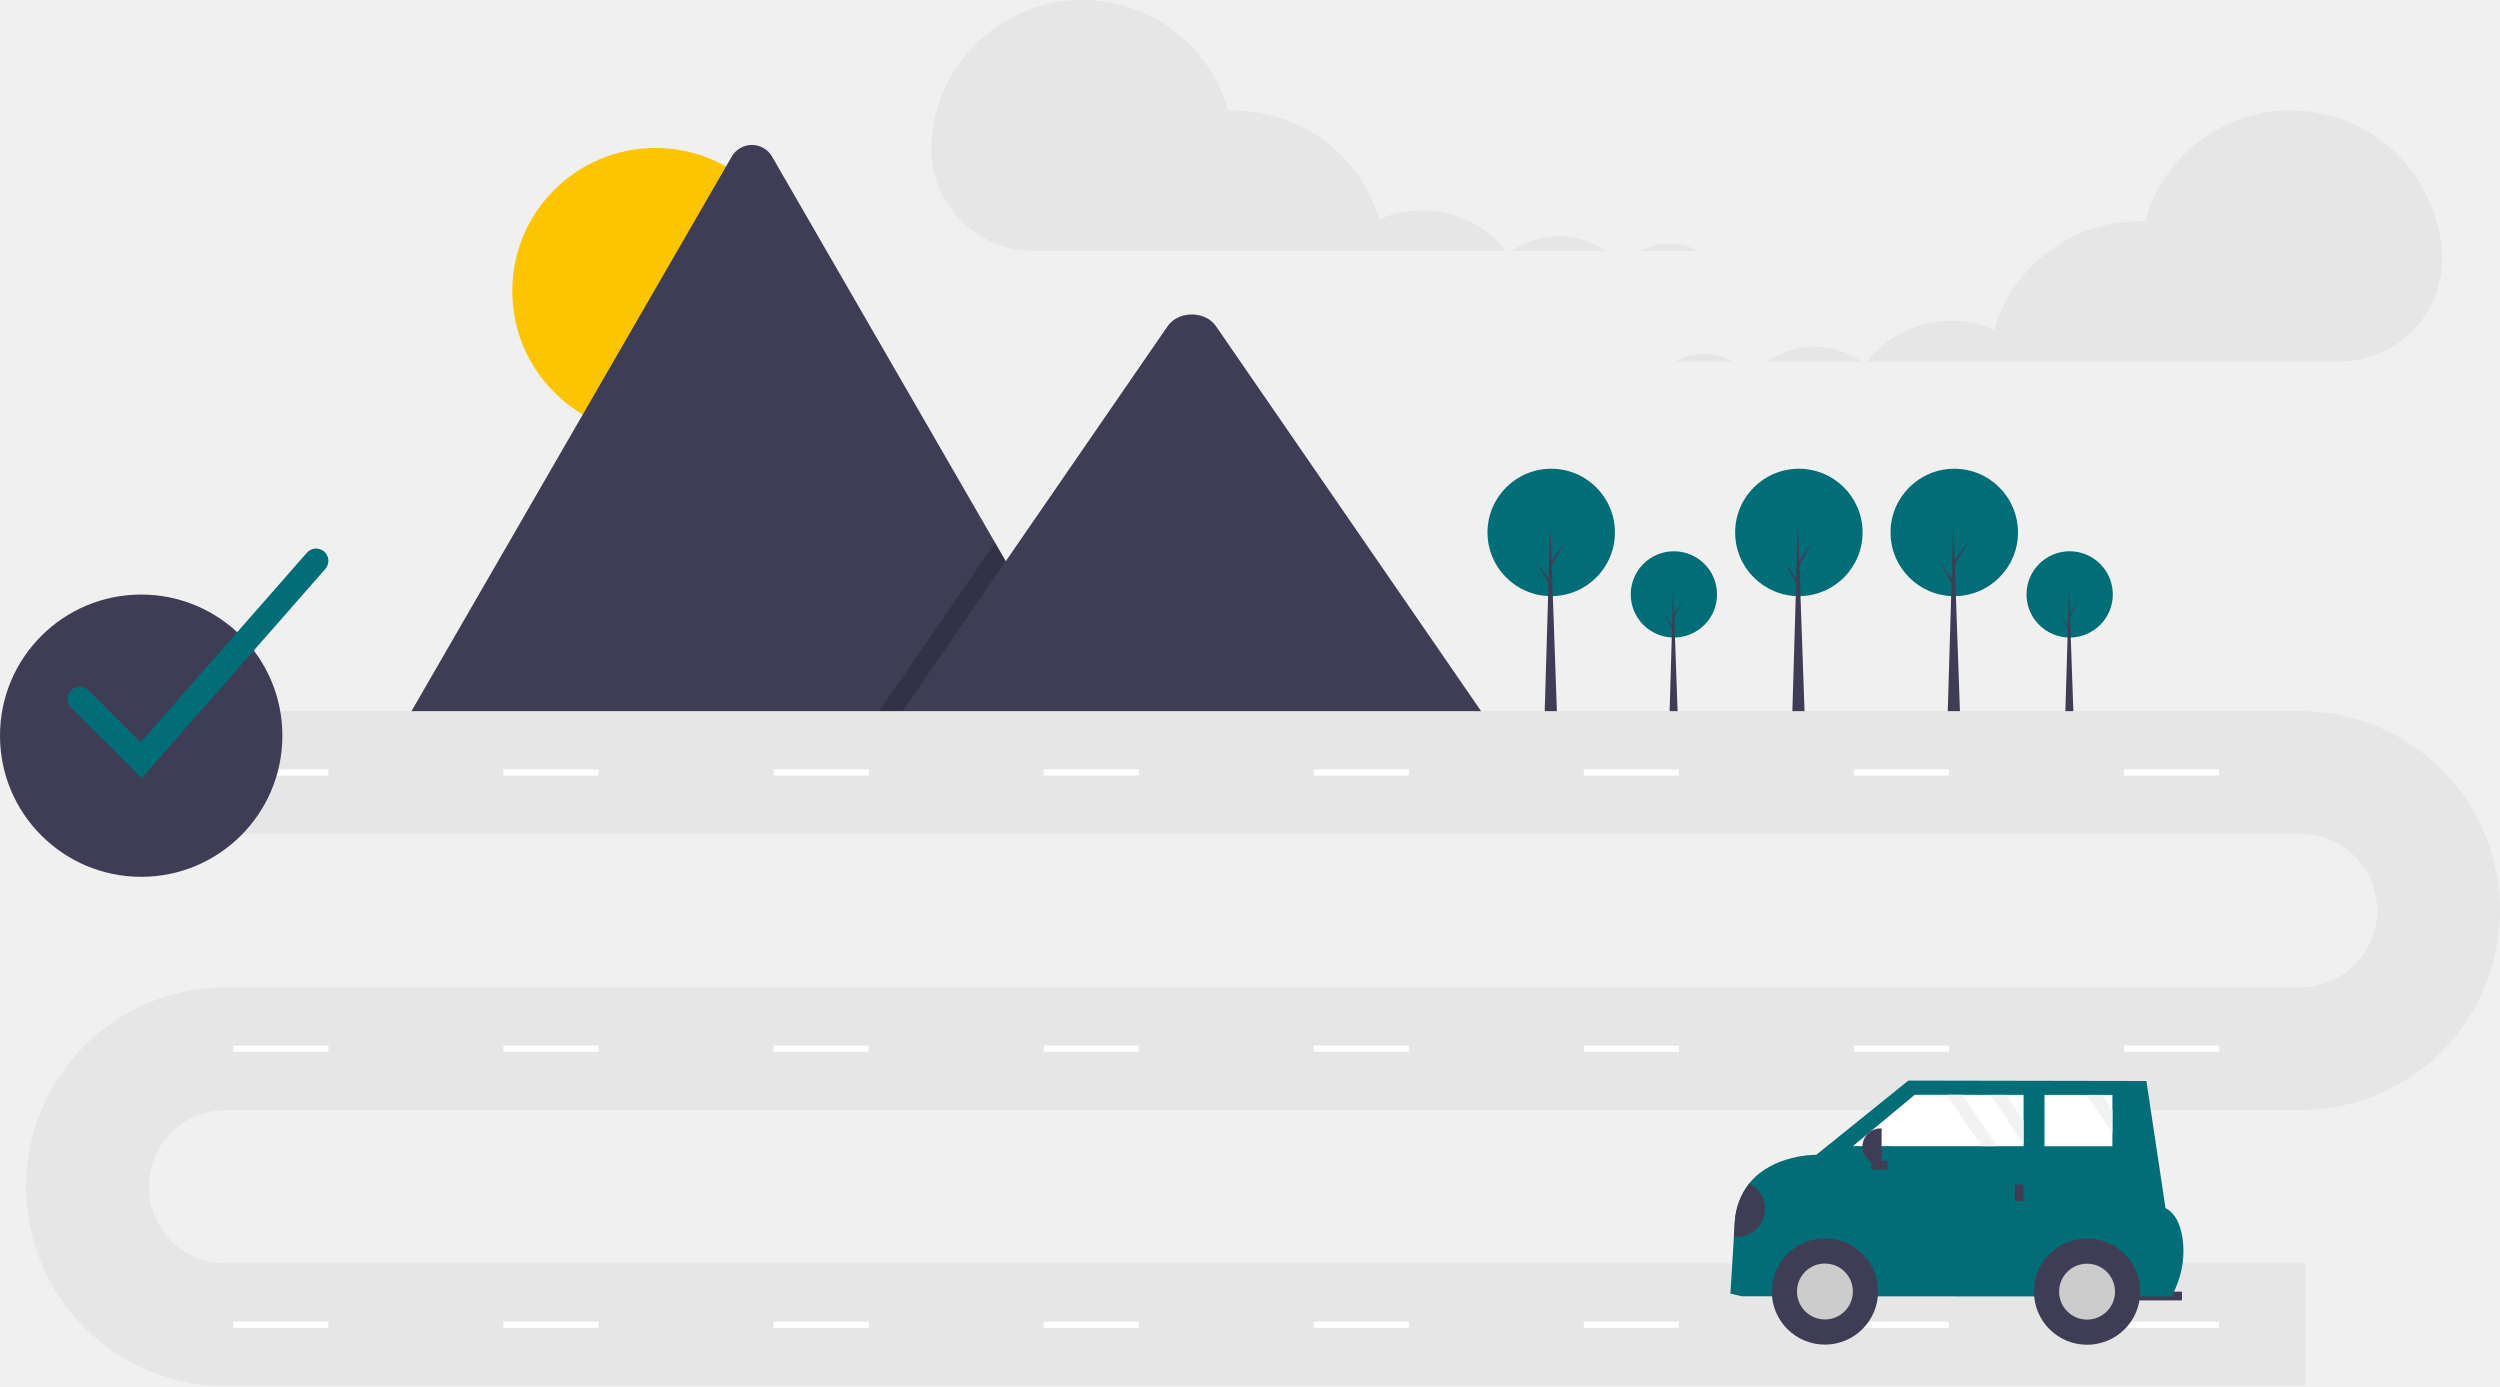
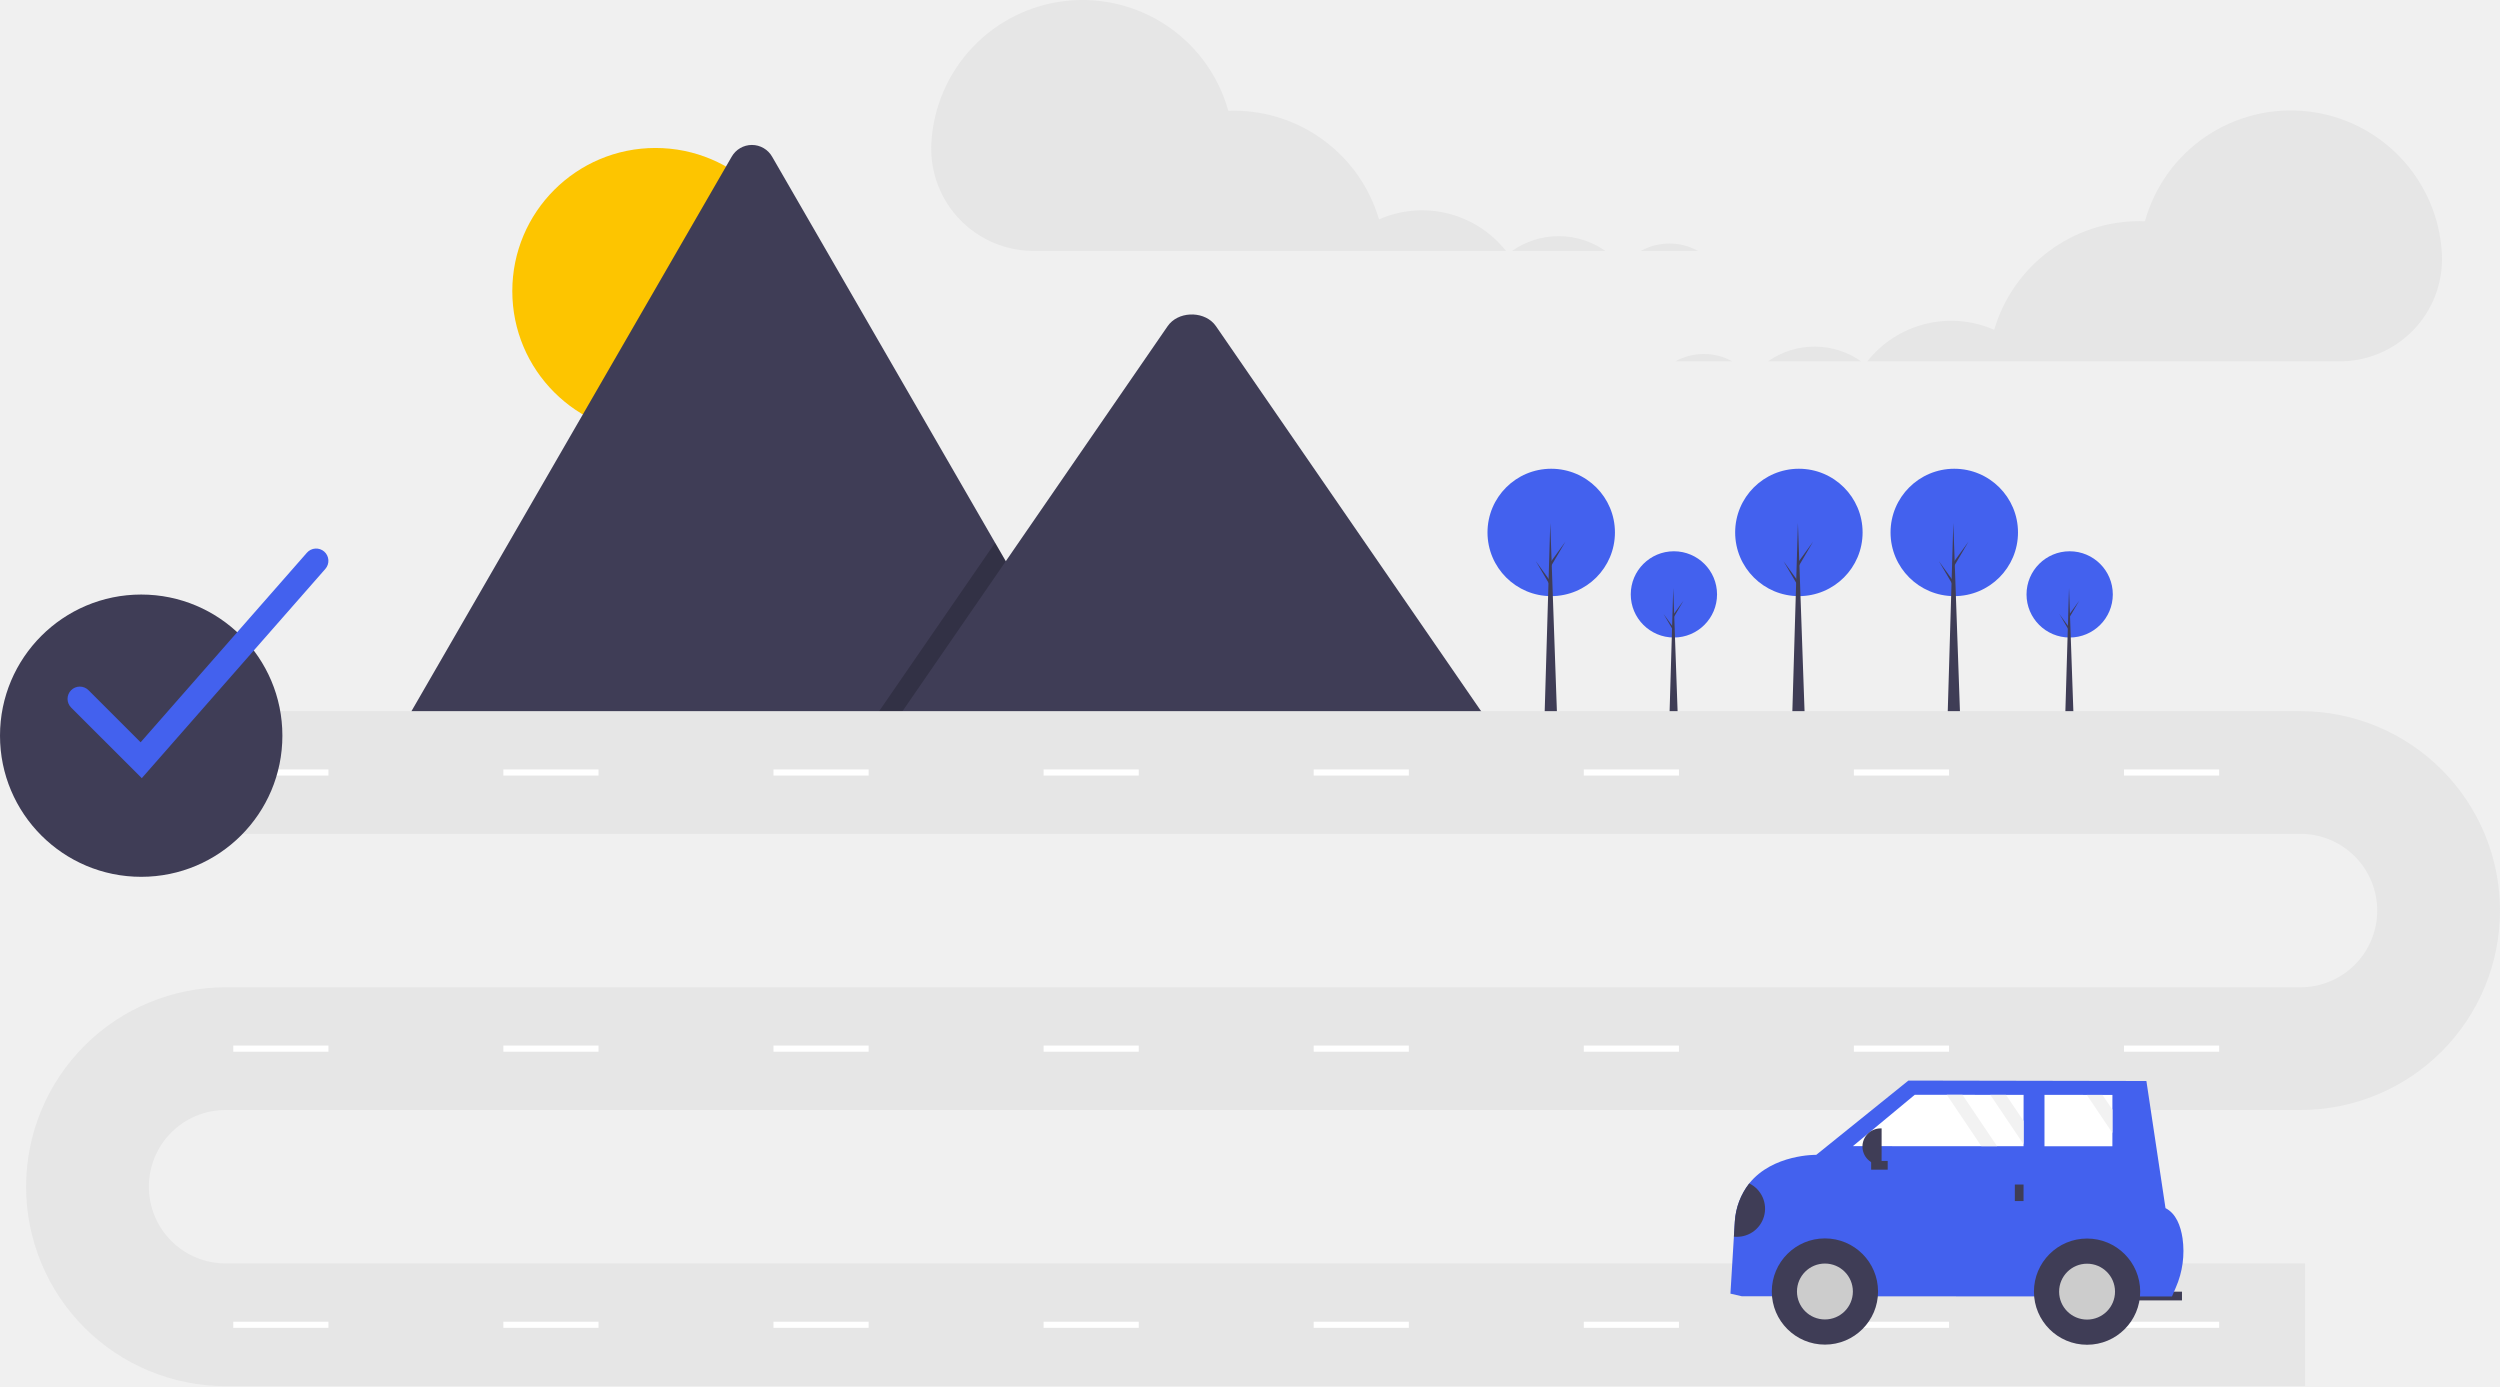
<svg xmlns="http://www.w3.org/2000/svg" width="202" height="112" viewBox="0 0 202 112" fill="none">
  <g clip-path="url(#clip0_345_1138)">
    <path d="M52.963 35.085C59.352 35.085 64.532 29.908 64.532 23.521C64.532 17.134 59.352 11.956 52.963 11.956C46.574 11.956 41.394 17.134 41.394 23.521C41.394 29.908 46.574 35.085 52.963 35.085Z" fill="#FDC500" />
    <path d="M89.242 59.158H32.489C32.417 59.159 32.346 59.153 32.276 59.141L59.118 12.665C59.282 12.376 59.52 12.135 59.807 11.968C60.094 11.8 60.421 11.712 60.754 11.712C61.087 11.712 61.413 11.8 61.701 11.968C61.988 12.135 62.226 12.376 62.39 12.665L80.404 43.854L81.267 45.347L89.242 59.158Z" fill="#3F3D56" />
    <path opacity="0.2" d="M89.242 59.158H69.865L79.377 45.347L80.061 44.352L80.404 43.855L81.267 45.347L89.242 59.158Z" fill="black" />
    <path d="M120.842 59.158H71.755L81.267 45.347L81.951 44.352L94.346 26.353C95.159 25.173 97.114 25.1 98.069 26.131C98.133 26.201 98.193 26.275 98.248 26.353L120.842 59.158Z" fill="#3F3D56" />
-     <path d="M135.251 51.512C137.176 51.512 138.737 49.952 138.737 48.028C138.737 46.103 137.176 44.543 135.251 44.543C133.325 44.543 131.765 46.103 131.765 48.028C131.765 49.952 133.325 51.512 135.251 51.512Z" fill="#006D77" />
+     <path d="M135.251 51.512C137.176 51.512 138.737 49.952 138.737 48.028C138.737 46.103 137.176 44.543 135.251 44.543C133.325 44.543 131.765 46.103 131.765 48.028C131.765 49.952 133.325 51.512 135.251 51.512Z" fill="#4361EE" />
    <path d="M135.587 58.524H134.873L135.198 47.503L135.587 58.524Z" fill="#3F3D56" />
    <path d="M135.261 49.592L136.028 48.531L135.251 49.854L135.167 49.707L135.261 49.592Z" fill="#3F3D56" />
    <path d="M135.177 50.662L134.411 49.602L135.188 50.924L135.272 50.777L135.177 50.662Z" fill="#3F3D56" />
-     <path d="M167.229 51.512C169.154 51.512 170.715 49.952 170.715 48.028C170.715 46.103 169.154 44.543 167.229 44.543C165.304 44.543 163.743 46.103 163.743 48.028C163.743 49.952 165.304 51.512 167.229 51.512Z" fill="#006D77" />
+     <path d="M167.229 51.512C169.154 51.512 170.715 49.952 170.715 48.028C170.715 46.103 169.154 44.543 167.229 44.543C165.304 44.543 163.743 46.103 163.743 48.028C163.743 49.952 165.304 51.512 167.229 51.512Z" fill="#4361EE" />
    <path d="M167.565 58.524H166.851L167.177 47.503L167.565 58.524Z" fill="#3F3D56" />
    <path d="M167.239 49.592L168.006 48.531L167.229 49.854L167.145 49.707L167.239 49.592Z" fill="#3F3D56" />
    <path d="M167.156 50.662L166.389 49.602L167.166 50.924L167.25 50.777L167.156 50.662Z" fill="#3F3D56" />
-     <path d="M145.349 48.168C148.193 48.168 150.498 45.864 150.498 43.022C150.498 40.179 148.193 37.875 145.349 37.875C142.506 37.875 140.201 40.179 140.201 43.022C140.201 45.864 142.506 48.168 145.349 48.168Z" fill="#006D77" />
+     <path d="M145.349 48.168C148.193 48.168 150.498 45.864 150.498 43.022C150.498 40.179 148.193 37.875 145.349 37.875C142.506 37.875 140.201 40.179 140.201 43.022C140.201 45.864 142.506 48.168 145.349 48.168Z" fill="#4361EE" />
    <path d="M145.845 58.524H144.791L145.272 42.247L145.845 58.524Z" fill="#3F3D56" />
    <path d="M145.365 45.331L146.497 43.766L145.349 45.719L145.225 45.502L145.365 45.331Z" fill="#3F3D56" />
    <path d="M145.241 46.913L144.109 45.347L145.256 47.3L145.38 47.083L145.241 46.913Z" fill="#3F3D56" />
-     <path d="M157.905 48.168C160.749 48.168 163.054 45.864 163.054 43.022C163.054 40.179 160.749 37.875 157.905 37.875C155.062 37.875 152.756 40.179 152.756 43.022C152.756 45.864 155.062 48.168 157.905 48.168Z" fill="#006D77" />
+     <path d="M157.905 48.168C160.749 48.168 163.054 45.864 163.054 43.022C163.054 40.179 160.749 37.875 157.905 37.875C155.062 37.875 152.756 40.179 152.756 43.022C152.756 45.864 155.062 48.168 157.905 48.168Z" fill="#4361EE" />
    <path d="M158.401 58.524H157.347L157.828 42.247L158.401 58.524Z" fill="#3F3D56" />
    <path d="M157.921 45.331L159.053 43.766L157.905 45.719L157.781 45.502L157.921 45.331Z" fill="#3F3D56" />
    <path d="M157.797 46.913L156.664 45.347L157.812 47.3L157.936 47.083L157.797 46.913Z" fill="#3F3D56" />
-     <path d="M125.338 48.168C128.182 48.168 130.487 45.864 130.487 43.022C130.487 40.179 128.182 37.875 125.338 37.875C122.495 37.875 120.19 40.179 120.19 43.022C120.19 45.864 122.495 48.168 125.338 48.168Z" fill="#006D77" />
+     <path d="M125.338 48.168C128.182 48.168 130.487 45.864 130.487 43.022C130.487 40.179 128.182 37.875 125.338 37.875C122.495 37.875 120.19 40.179 120.19 43.022C120.19 45.864 122.495 48.168 125.338 48.168Z" fill="#4361EE" />
    <path d="M125.834 58.524H124.78L125.261 42.247L125.834 58.524Z" fill="#3F3D56" />
    <path d="M125.354 45.331L126.486 43.766L125.338 45.719L125.214 45.502L125.354 45.331Z" fill="#3F3D56" />
    <path d="M125.23 46.913L124.098 45.347L125.245 47.3L125.369 47.083L125.23 46.913Z" fill="#3F3D56" />
    <path d="M186.252 112H18.228C16.111 112 14.015 111.583 12.059 110.773C10.104 109.964 8.326 108.777 6.83 107.28C5.333 105.784 4.145 104.008 3.335 102.052C2.525 100.097 2.108 98.002 2.108 95.886C2.108 93.77 2.525 91.674 3.335 89.719C4.145 87.764 5.333 85.988 6.83 84.491C8.326 82.995 10.104 81.808 12.059 80.998C14.015 80.189 16.111 79.772 18.228 79.772H185.88C187.524 79.772 189.101 79.119 190.264 77.956C191.427 76.794 192.08 75.218 192.08 73.574C192.08 71.93 191.427 70.354 190.264 69.192C189.101 68.029 187.524 67.376 185.88 67.376H12.648V57.46H185.88C190.155 57.46 194.255 59.158 197.278 62.18C200.302 65.201 202 69.3 202 73.574C202 77.848 200.302 81.946 197.278 84.968C194.255 87.99 190.155 89.688 185.88 89.688H18.228C16.584 89.688 15.007 90.341 13.844 91.503C12.681 92.666 12.028 94.242 12.028 95.886C12.028 97.53 12.681 99.106 13.844 100.268C15.007 101.431 16.584 102.084 18.228 102.084H186.252V112Z" fill="#E6E6E6" />
    <path d="M26.537 62.17H18.848V62.666H26.537V62.17Z" fill="white" />
    <path d="M48.361 62.17H40.673V62.666H48.361V62.17Z" fill="white" />
    <path d="M70.185 62.17H62.497V62.666H70.185V62.17Z" fill="white" />
    <path d="M92.01 62.17H84.322V62.666H92.01V62.17Z" fill="white" />
    <path d="M113.834 62.17H106.146V62.666H113.834V62.17Z" fill="white" />
    <path d="M135.659 62.17H127.971V62.666H135.659V62.17Z" fill="white" />
    <path d="M157.483 62.17H149.795V62.666H157.483V62.17Z" fill="white" />
    <path d="M179.308 62.17H171.619V62.666H179.308V62.17Z" fill="white" />
    <path d="M26.537 84.482H18.848V84.978H26.537V84.482Z" fill="white" />
    <path d="M48.361 84.482H40.673V84.978H48.361V84.482Z" fill="white" />
    <path d="M70.185 84.482H62.497V84.978H70.185V84.482Z" fill="white" />
    <path d="M92.01 84.482H84.322V84.978H92.01V84.482Z" fill="white" />
    <path d="M113.834 84.482H106.146V84.978H113.834V84.482Z" fill="white" />
    <path d="M135.659 84.482H127.971V84.978H135.659V84.482Z" fill="white" />
    <path d="M157.483 84.482H149.795V84.978H157.483V84.482Z" fill="white" />
    <path d="M179.308 84.482H171.619V84.978H179.308V84.482Z" fill="white" />
    <path d="M26.537 106.794H18.848V107.29H26.537V106.794Z" fill="white" />
    <path d="M48.361 106.794H40.673V107.29H48.361V106.794Z" fill="white" />
    <path d="M70.185 106.794H62.497V107.29H70.185V106.794Z" fill="white" />
    <path d="M92.01 106.794H84.322V107.29H92.01V106.794Z" fill="white" />
    <path d="M113.834 106.794H106.146V107.29H113.834V106.794Z" fill="white" />
    <path d="M135.659 106.794H127.971V107.29H135.659V106.794Z" fill="white" />
    <path d="M157.483 106.794H149.795V107.29H157.483V106.794Z" fill="white" />
    <path d="M179.308 106.794H171.619V107.29H179.308V106.794Z" fill="white" />
-     <path d="M134.887 19.677C135.695 19.676 136.489 19.882 137.195 20.273H132.584C133.289 19.882 134.081 19.677 134.887 19.677V19.677Z" fill="#E6E6E6" />
+     <path d="M134.887 19.677C135.695 19.676 136.489 19.882 137.195 20.273H132.584C133.289 19.882 134.081 19.677 134.887 19.677Z" fill="#E6E6E6" />
    <path d="M125.939 19.081C127.289 19.079 128.605 19.496 129.708 20.273H122.176C123.277 19.497 124.592 19.08 125.939 19.081Z" fill="#E6E6E6" />
    <path d="M75.255 11.533C75.419 8.64 76.605 5.9 78.602 3.801C80.599 1.701 83.276 0.379 86.158 0.069C89.039 -0.24 91.937 0.483 94.334 2.111C96.732 3.738 98.473 6.164 99.248 8.955C99.396 8.95 99.544 8.944 99.693 8.944C102.335 8.945 104.906 9.8 107.021 11.383C109.136 12.965 110.681 15.19 111.426 17.724C113.177 16.955 115.133 16.788 116.988 17.249C118.844 17.711 120.494 18.774 121.68 20.273H83.536C82.424 20.276 81.322 20.055 80.296 19.623C79.271 19.19 78.344 18.555 77.57 17.756C76.796 16.956 76.191 16.009 75.792 14.971C75.393 13.933 75.207 12.825 75.247 11.713C75.249 11.653 75.252 11.593 75.255 11.533Z" fill="#E6E6E6" />
    <path d="M137.67 28.602C136.863 28.601 136.068 28.806 135.362 29.198H139.973C139.269 28.806 138.476 28.601 137.67 28.602Z" fill="#E6E6E6" />
    <path d="M146.618 28.006C145.269 28.004 143.952 28.421 142.85 29.198H150.381C149.28 28.422 147.965 28.005 146.618 28.006Z" fill="#E6E6E6" />
    <path d="M197.302 20.457C197.138 17.565 195.952 14.825 193.956 12.725C191.959 10.626 189.281 9.303 186.4 8.994C183.518 8.684 180.621 9.408 178.223 11.035C175.826 12.663 174.085 15.089 173.31 17.88C173.162 17.875 173.014 17.869 172.864 17.869C170.222 17.869 167.652 18.725 165.537 20.308C163.422 21.89 161.876 24.115 161.131 26.648C159.381 25.88 157.425 25.713 155.569 26.174C153.713 26.636 152.063 27.699 150.877 29.198H189.021C190.134 29.201 191.236 28.98 192.261 28.547C193.286 28.115 194.214 27.48 194.988 26.681C195.762 25.881 196.366 24.934 196.765 23.896C197.165 22.858 197.35 21.749 197.311 20.638C197.308 20.578 197.305 20.517 197.302 20.457Z" fill="#E6E6E6" />
    <path d="M171.872 105.07L176.305 105.073L176.305 104.369L171.872 104.367L171.872 105.07Z" fill="#3F3D56" />
-     <path d="M139.819 104.526L140.733 104.737L175.496 104.756L175.808 104.028C176.354 102.779 176.541 101.403 176.349 100.054C176.199 99.049 175.824 98.05 174.972 97.616L173.429 87.345L154.197 87.31L146.756 93.31C146.756 93.31 143.246 93.247 141.339 95.62C140.651 96.502 140.245 97.571 140.174 98.687L140.098 99.922L139.819 104.526Z" fill="#006D77" />
+     <path d="M139.819 104.526L140.733 104.737L175.496 104.756L175.808 104.028C176.354 102.779 176.541 101.403 176.349 100.054C176.199 99.049 175.824 98.05 174.972 97.616L173.429 87.345L154.197 87.31L146.756 93.31C146.756 93.31 143.246 93.247 141.339 95.62C140.651 96.502 140.245 97.571 140.174 98.687L140.098 99.922L139.819 104.526Z" fill="#4361EE" />
    <path d="M147.454 108.645C149.825 108.645 151.746 106.724 151.746 104.354C151.746 101.984 149.825 100.063 147.454 100.063C145.083 100.063 143.161 101.984 143.161 104.354C143.161 106.724 145.083 108.645 147.454 108.645Z" fill="#3F3D56" />
    <path d="M147.454 106.612C148.702 106.612 149.713 105.601 149.713 104.354C149.713 103.107 148.702 102.095 147.454 102.095C146.206 102.095 145.195 103.107 145.195 104.354C145.195 105.601 146.206 106.612 147.454 106.612Z" fill="#CCCCCC" />
    <path d="M168.635 108.656C171.006 108.656 172.928 106.735 172.928 104.365C172.928 101.995 171.006 100.074 168.635 100.074C166.264 100.074 164.342 101.995 164.342 104.365C164.342 106.735 166.264 108.656 168.635 108.656Z" fill="#3F3D56" />
    <path d="M168.635 106.623C169.883 106.623 170.894 105.612 170.894 104.365C170.894 103.118 169.883 102.107 168.635 102.107C167.387 102.107 166.376 103.118 166.376 104.365C166.376 105.612 167.387 106.623 168.635 106.623Z" fill="#CCCCCC" />
    <path d="M149.712 92.609L160.096 92.613H161.364L163.504 92.615V92.458L163.505 90.577L163.507 88.465H162.083L160.816 88.463L158.57 88.462H157.303L154.711 88.46L149.712 92.609Z" fill="white" />
    <path d="M165.194 92.616L170.681 92.619L170.683 91.543V89.661L170.684 88.469H169.881L168.613 88.468L165.195 88.466L165.194 92.616Z" fill="white" />
    <path d="M162.798 97.046L163.502 97.047L163.503 95.71L162.799 95.71L162.798 97.046Z" fill="#3F3D56" />
    <path d="M152.526 94.508L152.526 93.805L151.189 93.804L151.189 94.508L152.526 94.508Z" fill="#3F3D56" />
-     <path d="M152.033 94.114L151.956 94.114C151.763 94.114 151.572 94.076 151.393 94.002C151.215 93.928 151.053 93.82 150.916 93.683C150.78 93.547 150.671 93.385 150.598 93.206C150.524 93.028 150.486 92.837 150.486 92.643V92.643C150.486 92.45 150.524 92.259 150.598 92.081C150.672 91.903 150.781 91.74 150.917 91.604C151.054 91.468 151.216 91.359 151.395 91.286C151.573 91.212 151.764 91.174 151.957 91.174L152.035 91.174L152.033 94.114Z" fill="#3F3D56" />
+     <path d="M152.033 94.114L151.956 94.114C151.763 94.114 151.572 94.076 151.393 94.002C151.215 93.928 151.053 93.82 150.916 93.683C150.78 93.547 150.671 93.385 150.598 93.206C150.524 93.028 150.486 92.837 150.486 92.643C150.486 92.45 150.524 92.259 150.598 92.081C150.672 91.903 150.781 91.74 150.917 91.604C151.054 91.468 151.216 91.359 151.395 91.286C151.573 91.212 151.764 91.174 151.957 91.174L152.035 91.174L152.033 94.114Z" fill="#3F3D56" />
    <path d="M140.098 99.922C140.631 99.98 141.166 99.848 141.611 99.55C142.055 99.252 142.38 98.806 142.528 98.292C142.677 97.778 142.639 97.228 142.421 96.739C142.204 96.25 141.82 95.854 141.339 95.62C140.651 96.502 140.245 97.571 140.174 98.687L140.098 99.922Z" fill="#3F3D56" />
    <path d="M160.816 88.463L163.504 92.458L163.505 90.577L162.083 88.465L160.816 88.463Z" fill="#F2F2F2" />
    <path d="M168.613 88.468L170.683 91.543V89.661L169.881 88.469L168.613 88.468Z" fill="#F2F2F2" />
    <path d="M157.303 88.462L160.096 92.613H161.364L158.57 88.462H157.303Z" fill="#F2F2F2" />
    <path d="M11.408 70.847C17.709 70.847 22.817 65.741 22.817 59.443C22.817 53.145 17.709 48.039 11.408 48.039C5.108 48.039 0 53.145 0 59.443C0 65.741 5.108 70.847 11.408 70.847Z" fill="#3F3D56" />
-     <path d="M11.456 62.876L5.747 57.169C5.561 56.983 5.457 56.731 5.457 56.468C5.457 56.206 5.561 55.954 5.747 55.768C5.933 55.582 6.185 55.477 6.448 55.477C6.711 55.477 6.964 55.581 7.15 55.767L11.361 59.977L24.799 44.659C24.972 44.461 25.217 44.341 25.479 44.324C25.742 44.307 26 44.395 26.198 44.568C26.395 44.741 26.516 44.986 26.533 45.248C26.551 45.51 26.463 45.768 26.29 45.966L11.456 62.876Z" fill="#006D77" />
+     <path d="M11.456 62.876L5.747 57.169C5.561 56.983 5.457 56.731 5.457 56.468C5.457 56.206 5.561 55.954 5.747 55.768C5.933 55.582 6.185 55.477 6.448 55.477C6.711 55.477 6.964 55.581 7.15 55.767L11.361 59.977L24.799 44.659C24.972 44.461 25.217 44.341 25.479 44.324C25.742 44.307 26 44.395 26.198 44.568C26.395 44.741 26.516 44.986 26.533 45.248C26.551 45.51 26.463 45.768 26.29 45.966L11.456 62.876Z" fill="#4361EE" />
  </g>
  <defs>
    <clipPath id="clip0_345_1138">
      <rect width="202" height="112" fill="white" />
    </clipPath>
  </defs>
</svg>
